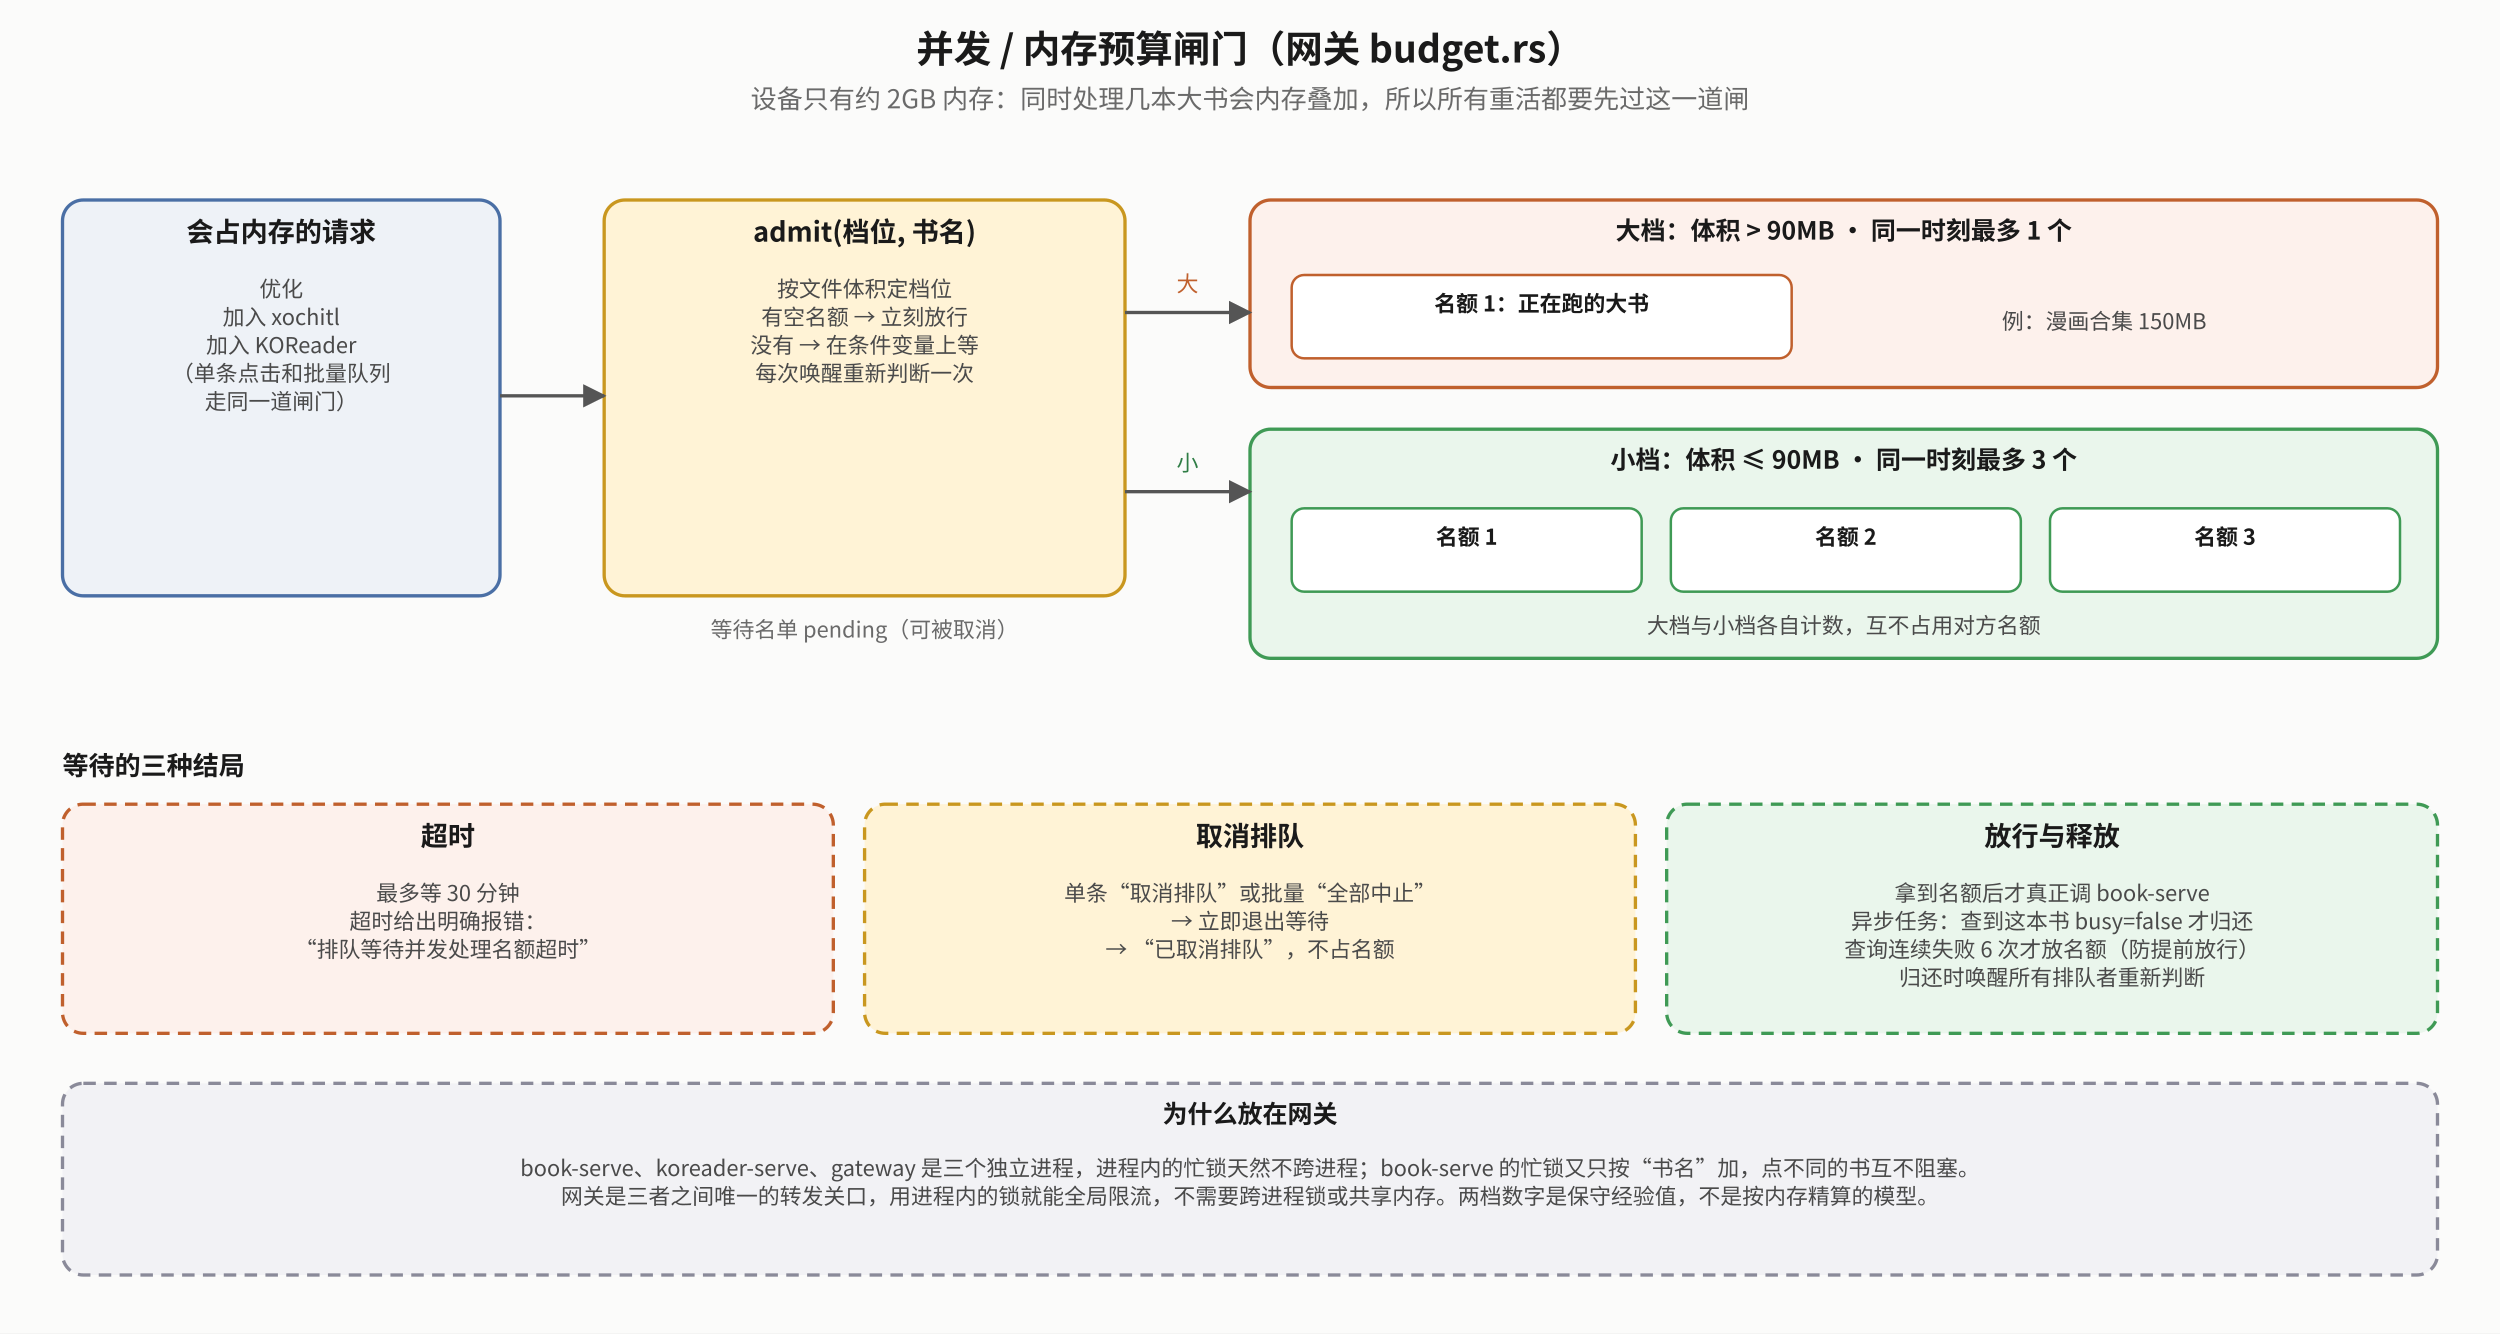
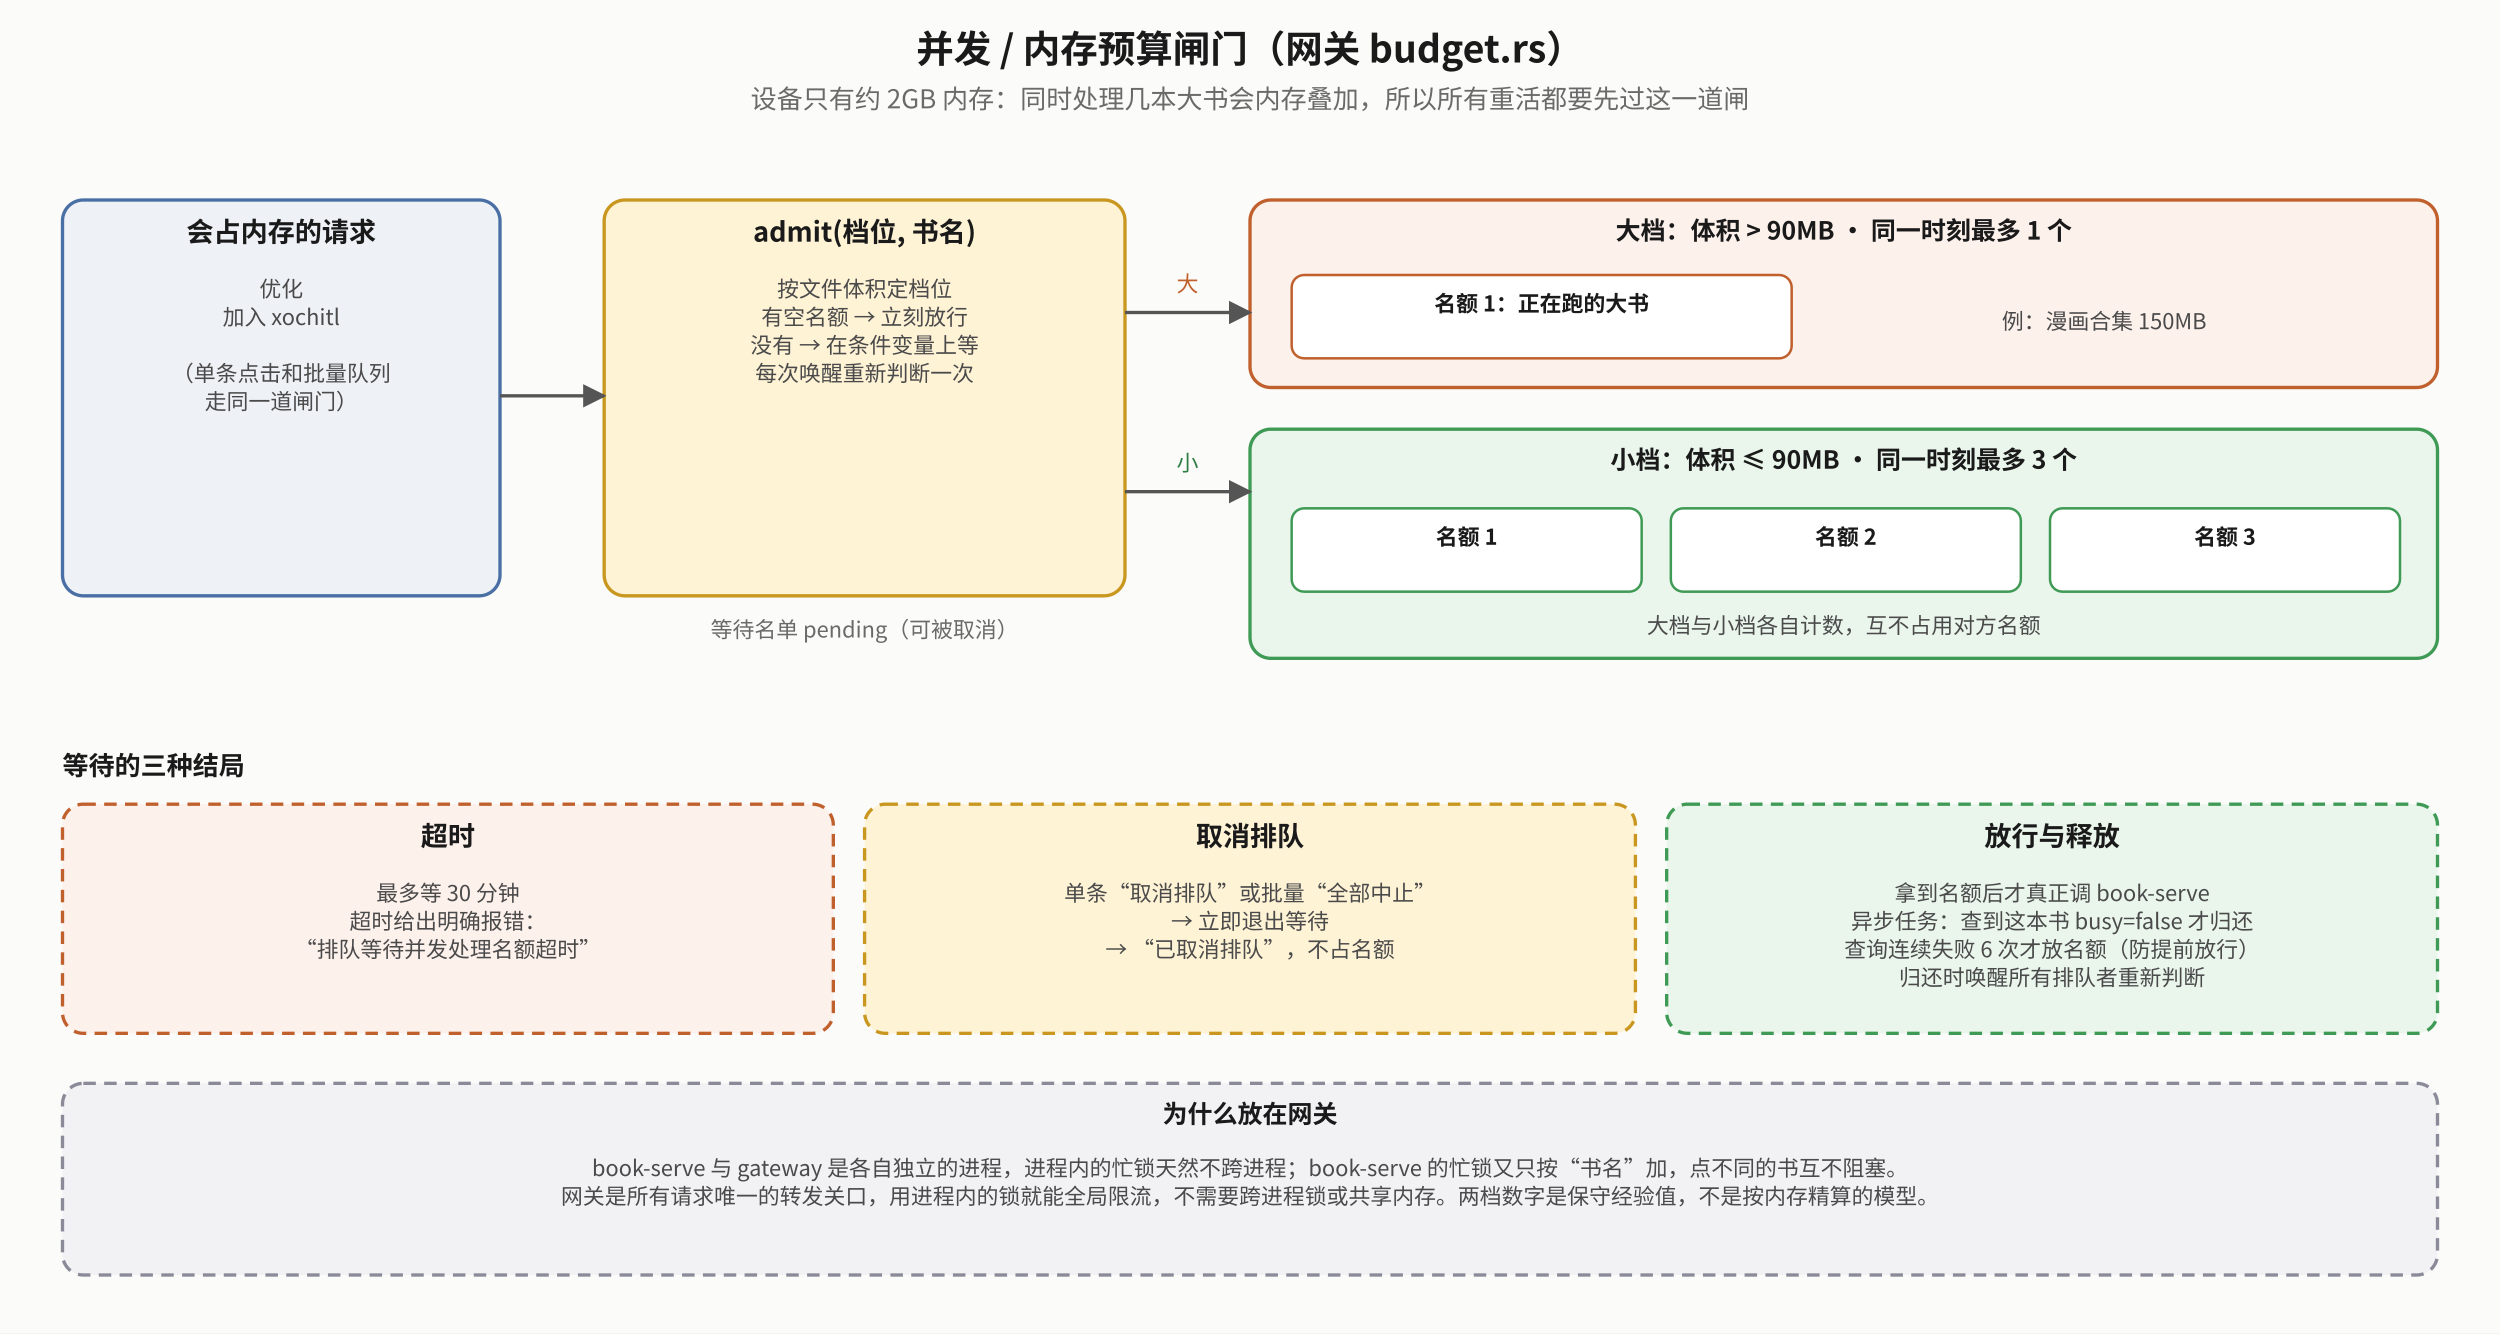
<svg xmlns="http://www.w3.org/2000/svg" viewBox="0 0 1200 640" font-family="Noto Sans CJK SC, sans-serif">
  <defs>
    <marker id="bg-a" viewBox="0 0 10 10" refX="9" refY="5" markerWidth="7" markerHeight="7" orient="auto-start-reverse">
      <path d="M0,0 L10,5 L0,10 z" fill="#555" />
    </marker>
    <marker id="bg-r" viewBox="0 0 10 10" refX="9" refY="5" markerWidth="7" markerHeight="7" orient="auto-start-reverse">
      <path d="M0,0 L10,5 L0,10 z" fill="#b0451f" />
    </marker>
    <marker id="bg-g" viewBox="0 0 10 10" refX="9" refY="5" markerWidth="7" markerHeight="7" orient="auto-start-reverse">
      <path d="M0,0 L10,5 L0,10 z" fill="#2f7d45" />
    </marker>
  </defs>
  <rect x="0" y="0" width="1200" height="640" fill="#fbfbfa" />
  <text x="600.0" y="30" text-anchor="middle" font-size="18" font-weight="bold" fill="#1a1a1a">并发 / 内存预算闸门（网关 budget.rs）</text>
  <text x="600.0" y="52" text-anchor="middle" font-size="12.5" fill="#6a6a6a">设备只有约 2GB 内存：同时处理几本大书会内存叠加，所以所有重活都要先过这一道闸</text>
  <rect x="30" y="96" width="210" height="190" rx="10" fill="#eef2f7" stroke="#4a6fa5" stroke-width="1.6" />
  <text x="135.0" y="116" text-anchor="middle" font-size="13" font-weight="bold" fill="#1a1a1a">会占内存的请求</text>
  <text x="135.0" y="142.5" text-anchor="middle" font-size="10.5" fill="#4a4a4a">优化</text>
  <text x="135.0" y="156.0" text-anchor="middle" font-size="10.5" fill="#4a4a4a">加入 xochitl</text>
-   <text x="135.0" y="169.5" text-anchor="middle" font-size="10.5" fill="#4a4a4a">加入 KOReader</text>
  <text x="135.0" y="183.0" text-anchor="middle" font-size="10.5" fill="#4a4a4a">（单条点击和批量队列</text>
  <text x="135.0" y="196.5" text-anchor="middle" font-size="10.5" fill="#4a4a4a">走同一道闸门）</text>
  <rect x="290" y="96" width="250" height="190" rx="10" fill="#fff3d6" stroke="#c9971f" stroke-width="1.6" />
  <text x="415.0" y="116" text-anchor="middle" font-size="13" font-weight="bold" fill="#1a1a1a">admit(档位, 书名)</text>
  <text x="415.0" y="142.5" text-anchor="middle" font-size="10.5" fill="#4a4a4a">按文件体积定档位</text>
  <text x="415.0" y="156.0" text-anchor="middle" font-size="10.5" fill="#4a4a4a">有空名额 → 立刻放行</text>
  <text x="415.0" y="169.5" text-anchor="middle" font-size="10.5" fill="#4a4a4a">没有 → 在条件变量上等</text>
  <text x="415.0" y="183.0" text-anchor="middle" font-size="10.5" fill="#4a4a4a">每次唤醒重新判断一次</text>
  <polyline points="240,190 290,190" fill="none" stroke="#555" stroke-width="1.6" marker-end="url(#bg-a)" />
  <text x="415" y="306" text-anchor="middle" font-size="10.5" fill="#6a6a6a">等待名单 pending（可被取消）</text>
  <rect x="600" y="96" width="570" height="90" rx="10" fill="#fdf1ec" stroke="#c0602d" stroke-width="1.6" />
  <text x="885.0" y="115" text-anchor="middle" font-size="12" font-weight="bold" fill="#1a1a1a">大档：体积 &gt; 90MB · 同一时刻最多 1 个</text>
  <rect x="620" y="132" width="240" height="40" rx="6" fill="#ffffff" stroke="#c0602d" stroke-width="1.2" />
  <text x="740.0" y="149.5" text-anchor="middle" font-size="10.5" font-weight="bold" fill="#1a1a1a">名额 1：正在跑的大书</text>
  <text x="1010" y="158" text-anchor="middle" font-size="10.5" fill="#4a4a4a">例：漫画合集 150MB</text>
  <rect x="600" y="206" width="570" height="110" rx="10" fill="#eaf6ec" stroke="#3f9a55" stroke-width="1.6" />
  <text x="885.0" y="225" text-anchor="middle" font-size="12" font-weight="bold" fill="#1a1a1a">小档：体积 ≤ 90MB · 同一时刻最多 3 个</text>
  <rect x="620" y="244" width="168" height="40" rx="6" fill="#ffffff" stroke="#3f9a55" stroke-width="1.2" />
  <text x="704.0" y="261.5" text-anchor="middle" font-size="10.5" font-weight="bold" fill="#1a1a1a">名额 1</text>
  <rect x="802" y="244" width="168" height="40" rx="6" fill="#ffffff" stroke="#3f9a55" stroke-width="1.2" />
  <text x="886.0" y="261.5" text-anchor="middle" font-size="10.5" font-weight="bold" fill="#1a1a1a">名额 2</text>
  <rect x="984" y="244" width="168" height="40" rx="6" fill="#ffffff" stroke="#3f9a55" stroke-width="1.2" />
  <text x="1068.0" y="261.5" text-anchor="middle" font-size="10.5" font-weight="bold" fill="#1a1a1a">名额 3</text>
  <text x="885" y="304" text-anchor="middle" font-size="10.5" fill="#4a4a4a">大档与小档各自计数，互不占用对方名额</text>
  <polyline points="540,150 600,150" fill="none" stroke="#555" stroke-width="1.6" marker-end="url(#bg-a)" />
  <polyline points="540,236 600,236" fill="none" stroke="#555" stroke-width="1.6" marker-end="url(#bg-a)" />
  <text x="570" y="140" text-anchor="middle" font-size="10.5" fill="#c0602d">大</text>
  <text x="570" y="226" text-anchor="middle" font-size="10.5" fill="#2f7d45">小</text>
  <text x="30" y="372" text-anchor="start" font-size="12.5" font-weight="bold" fill="#1a1a1a">等待的三种结局</text>
  <rect x="30" y="386" width="370" height="110" rx="10" fill="#fdf1ec" stroke="#c0602d" stroke-width="1.6" stroke-dasharray="6 4" />
  <text x="215.0" y="406" text-anchor="middle" font-size="13" font-weight="bold" fill="#1a1a1a">超时</text>
  <text x="215.0" y="432.5" text-anchor="middle" font-size="10.5" fill="#4a4a4a">最多等 30 分钟</text>
  <text x="215.0" y="446.0" text-anchor="middle" font-size="10.5" fill="#4a4a4a">超时给出明确报错：</text>
  <text x="215.0" y="459.5" text-anchor="middle" font-size="10.5" fill="#4a4a4a">“排队等待并发处理名额超时”</text>
  <rect x="415" y="386" width="370" height="110" rx="10" fill="#fff3d6" stroke="#c9971f" stroke-width="1.6" stroke-dasharray="6 4" />
  <text x="600.0" y="406" text-anchor="middle" font-size="13" font-weight="bold" fill="#1a1a1a">取消排队</text>
  <text x="600.0" y="432.5" text-anchor="middle" font-size="10.5" fill="#4a4a4a">单条“取消排队”或批量“全部中止”</text>
  <text x="600.0" y="446.0" text-anchor="middle" font-size="10.5" fill="#4a4a4a">→ 立即退出等待</text>
  <text x="600.0" y="459.5" text-anchor="middle" font-size="10.5" fill="#4a4a4a">→ “已取消排队”，不占名额</text>
  <rect x="800" y="386" width="370" height="110" rx="10" fill="#eaf6ec" stroke="#3f9a55" stroke-width="1.6" stroke-dasharray="6 4" />
  <text x="985.0" y="406" text-anchor="middle" font-size="13" font-weight="bold" fill="#1a1a1a">放行与释放</text>
  <text x="985.0" y="432.5" text-anchor="middle" font-size="10.5" fill="#4a4a4a">拿到名额后才真正调 book-serve</text>
  <text x="985.0" y="446.0" text-anchor="middle" font-size="10.5" fill="#4a4a4a">异步任务：查到这本书 busy=false 才归还</text>
  <text x="985.0" y="459.5" text-anchor="middle" font-size="10.5" fill="#4a4a4a">查询连续失败 6 次才放名额（防提前放行）</text>
  <text x="985.0" y="473.0" text-anchor="middle" font-size="10.5" fill="#4a4a4a">归还时唤醒所有排队者重新判断</text>
  <rect x="30" y="520" width="1140" height="92" rx="10" fill="#f2f2f5" stroke="#8a8a99" stroke-width="1.6" stroke-dasharray="6 4" />
  <text x="600.0" y="539" text-anchor="middle" font-size="12" font-weight="bold" fill="#1a1a1a">为什么放在网关</text>
-   <text x="600.0" y="564.5" text-anchor="middle" font-size="10.5" fill="#4a4a4a">book-serve、koreader-serve、gateway 是三个独立进程，进程内的忙锁天然不跨进程；book-serve 的忙锁又只按“书名”加，点不同的书互不阻塞。</text>
-   <text x="600.0" y="578.0" text-anchor="middle" font-size="10.5" fill="#4a4a4a">网关是三者之间唯一的转发关口，用进程内的锁就能全局限流，不需要跨进程锁或共享内存。两档数字是保守经验值，不是按内存精算的模型。</text>
+   <text x="600.0" y="564.5" text-anchor="middle" font-size="10.5" fill="#4a4a4a">book-serve 与 gateway 是各自独立的进程，进程内的忙锁天然不跨进程；book-serve 的忙锁又只按“书名”加，点不同的书互不阻塞。</text>
+   <text x="600.0" y="578.0" text-anchor="middle" font-size="10.5" fill="#4a4a4a">网关是所有请求唯一的转发关口，用进程内的锁就能全局限流，不需要跨进程锁或共享内存。两档数字是保守经验值，不是按内存精算的模型。</text>
</svg>
